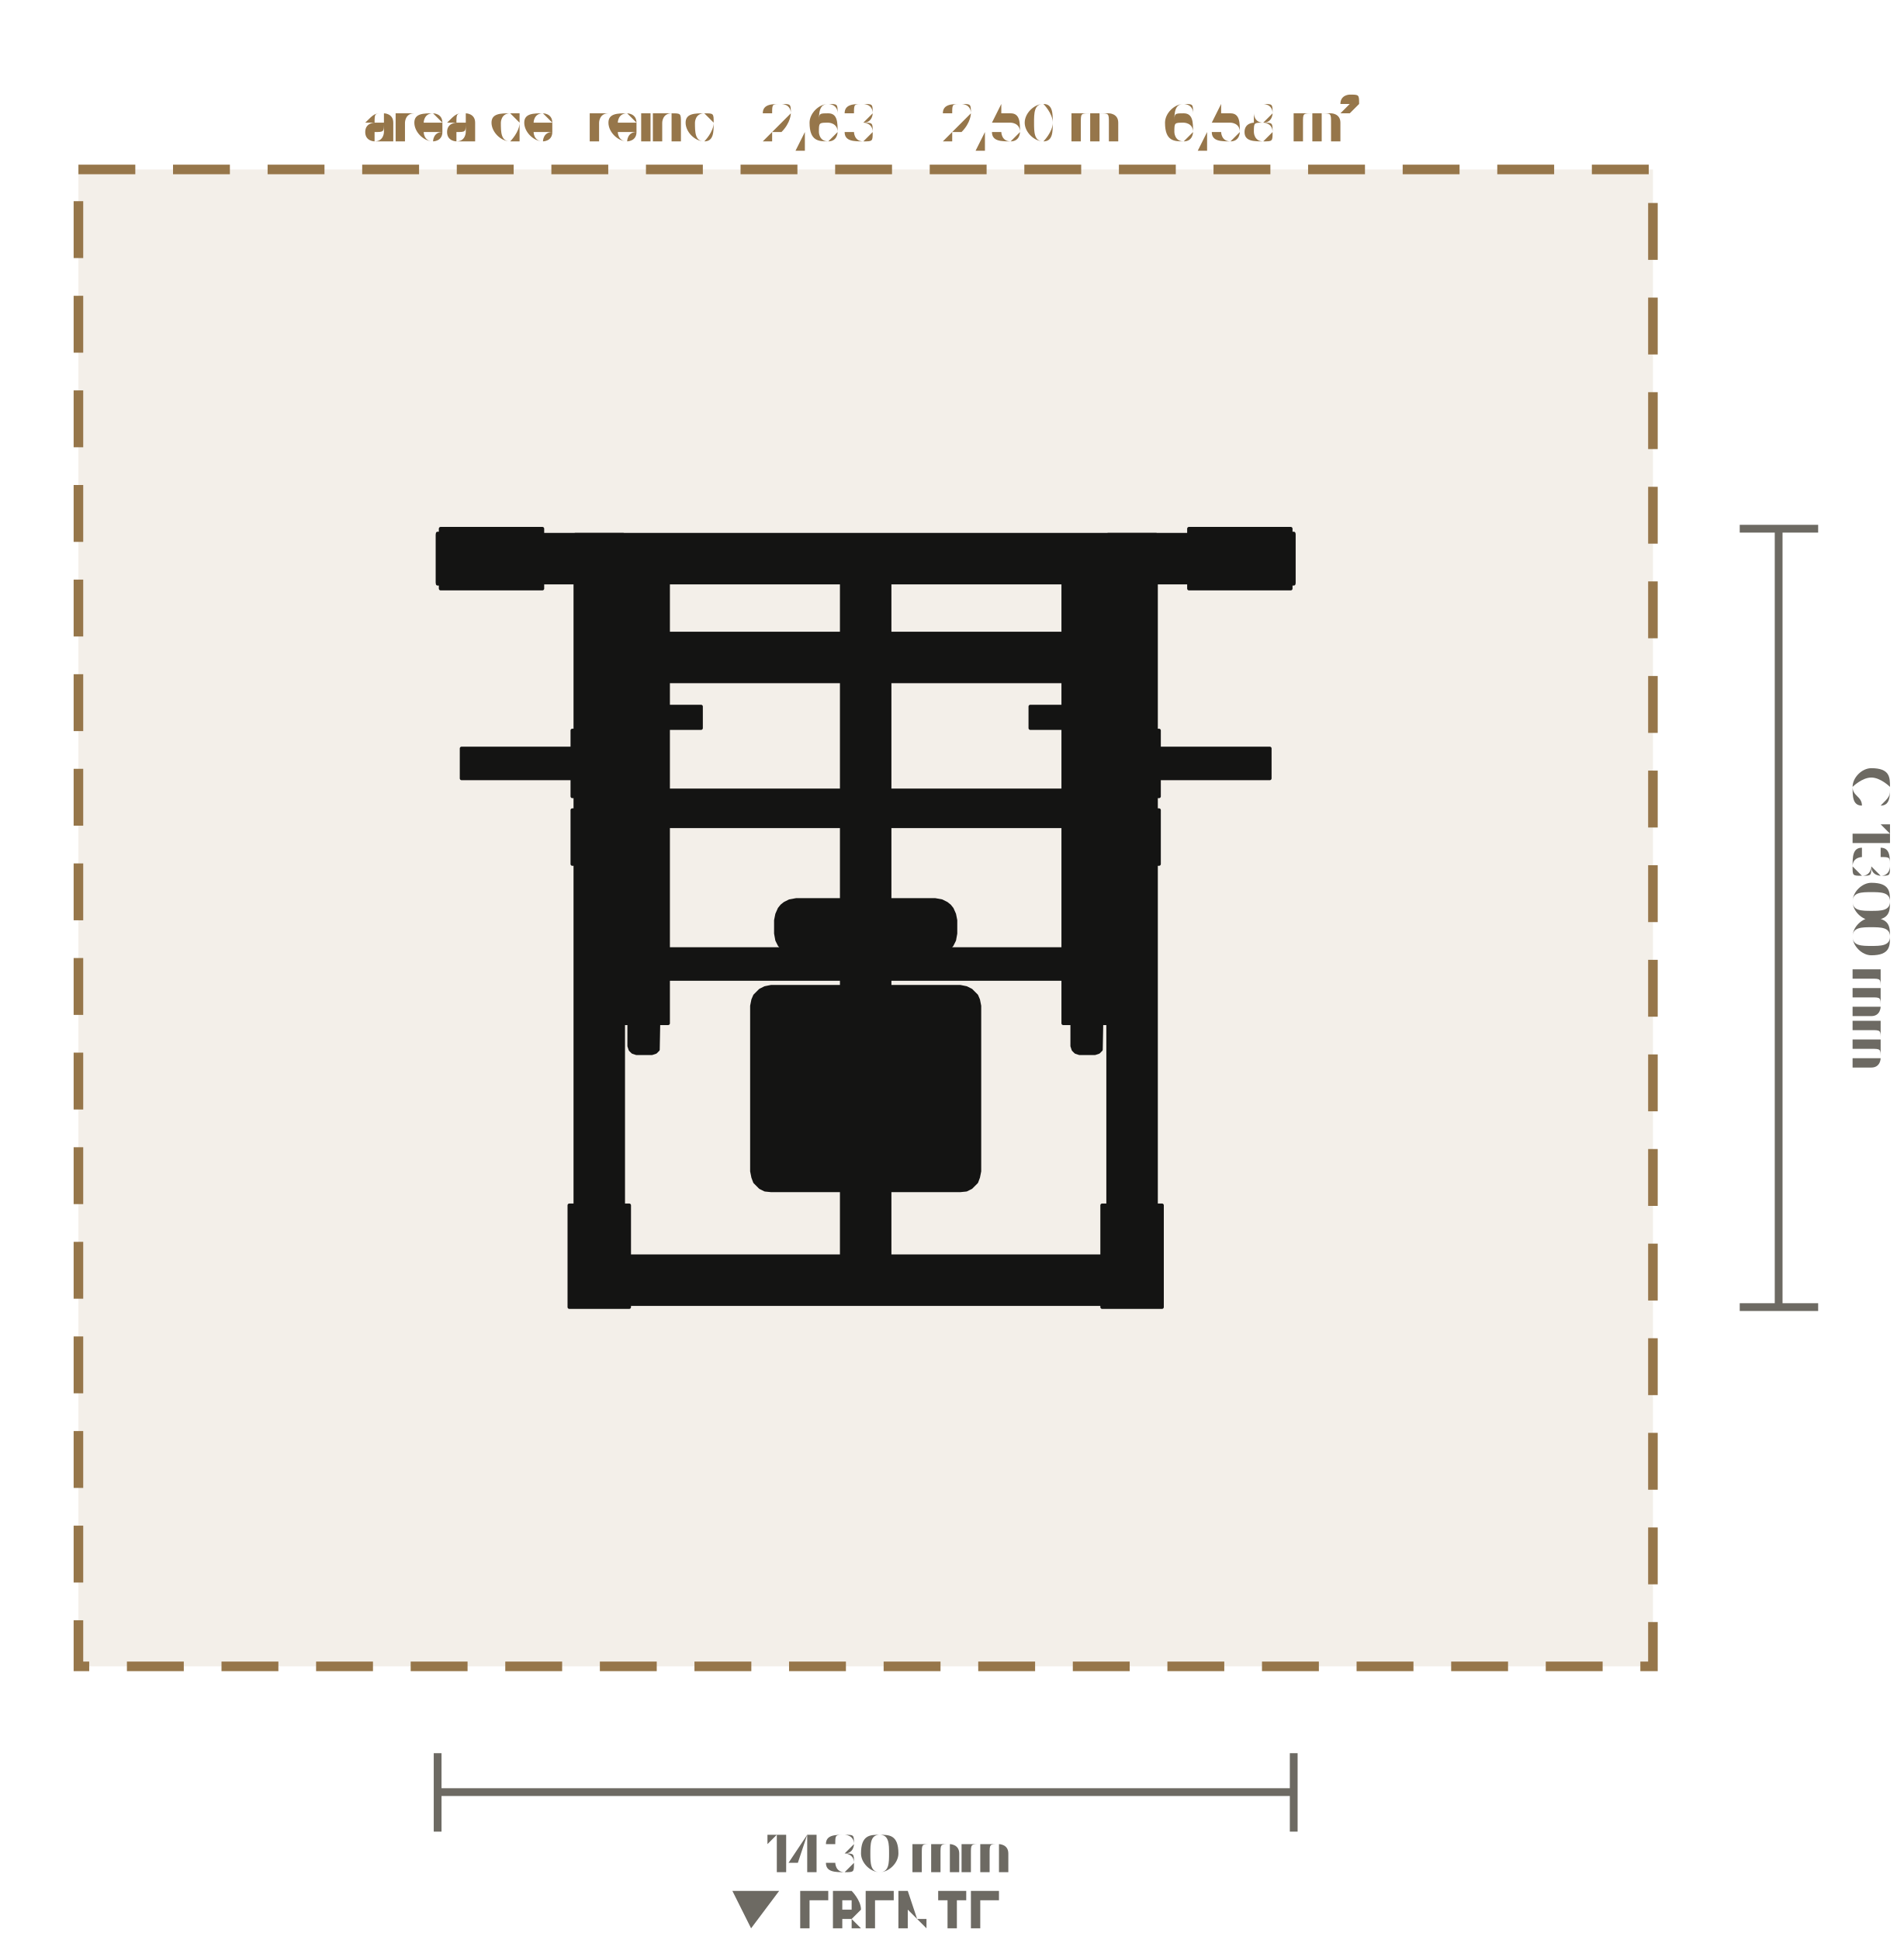
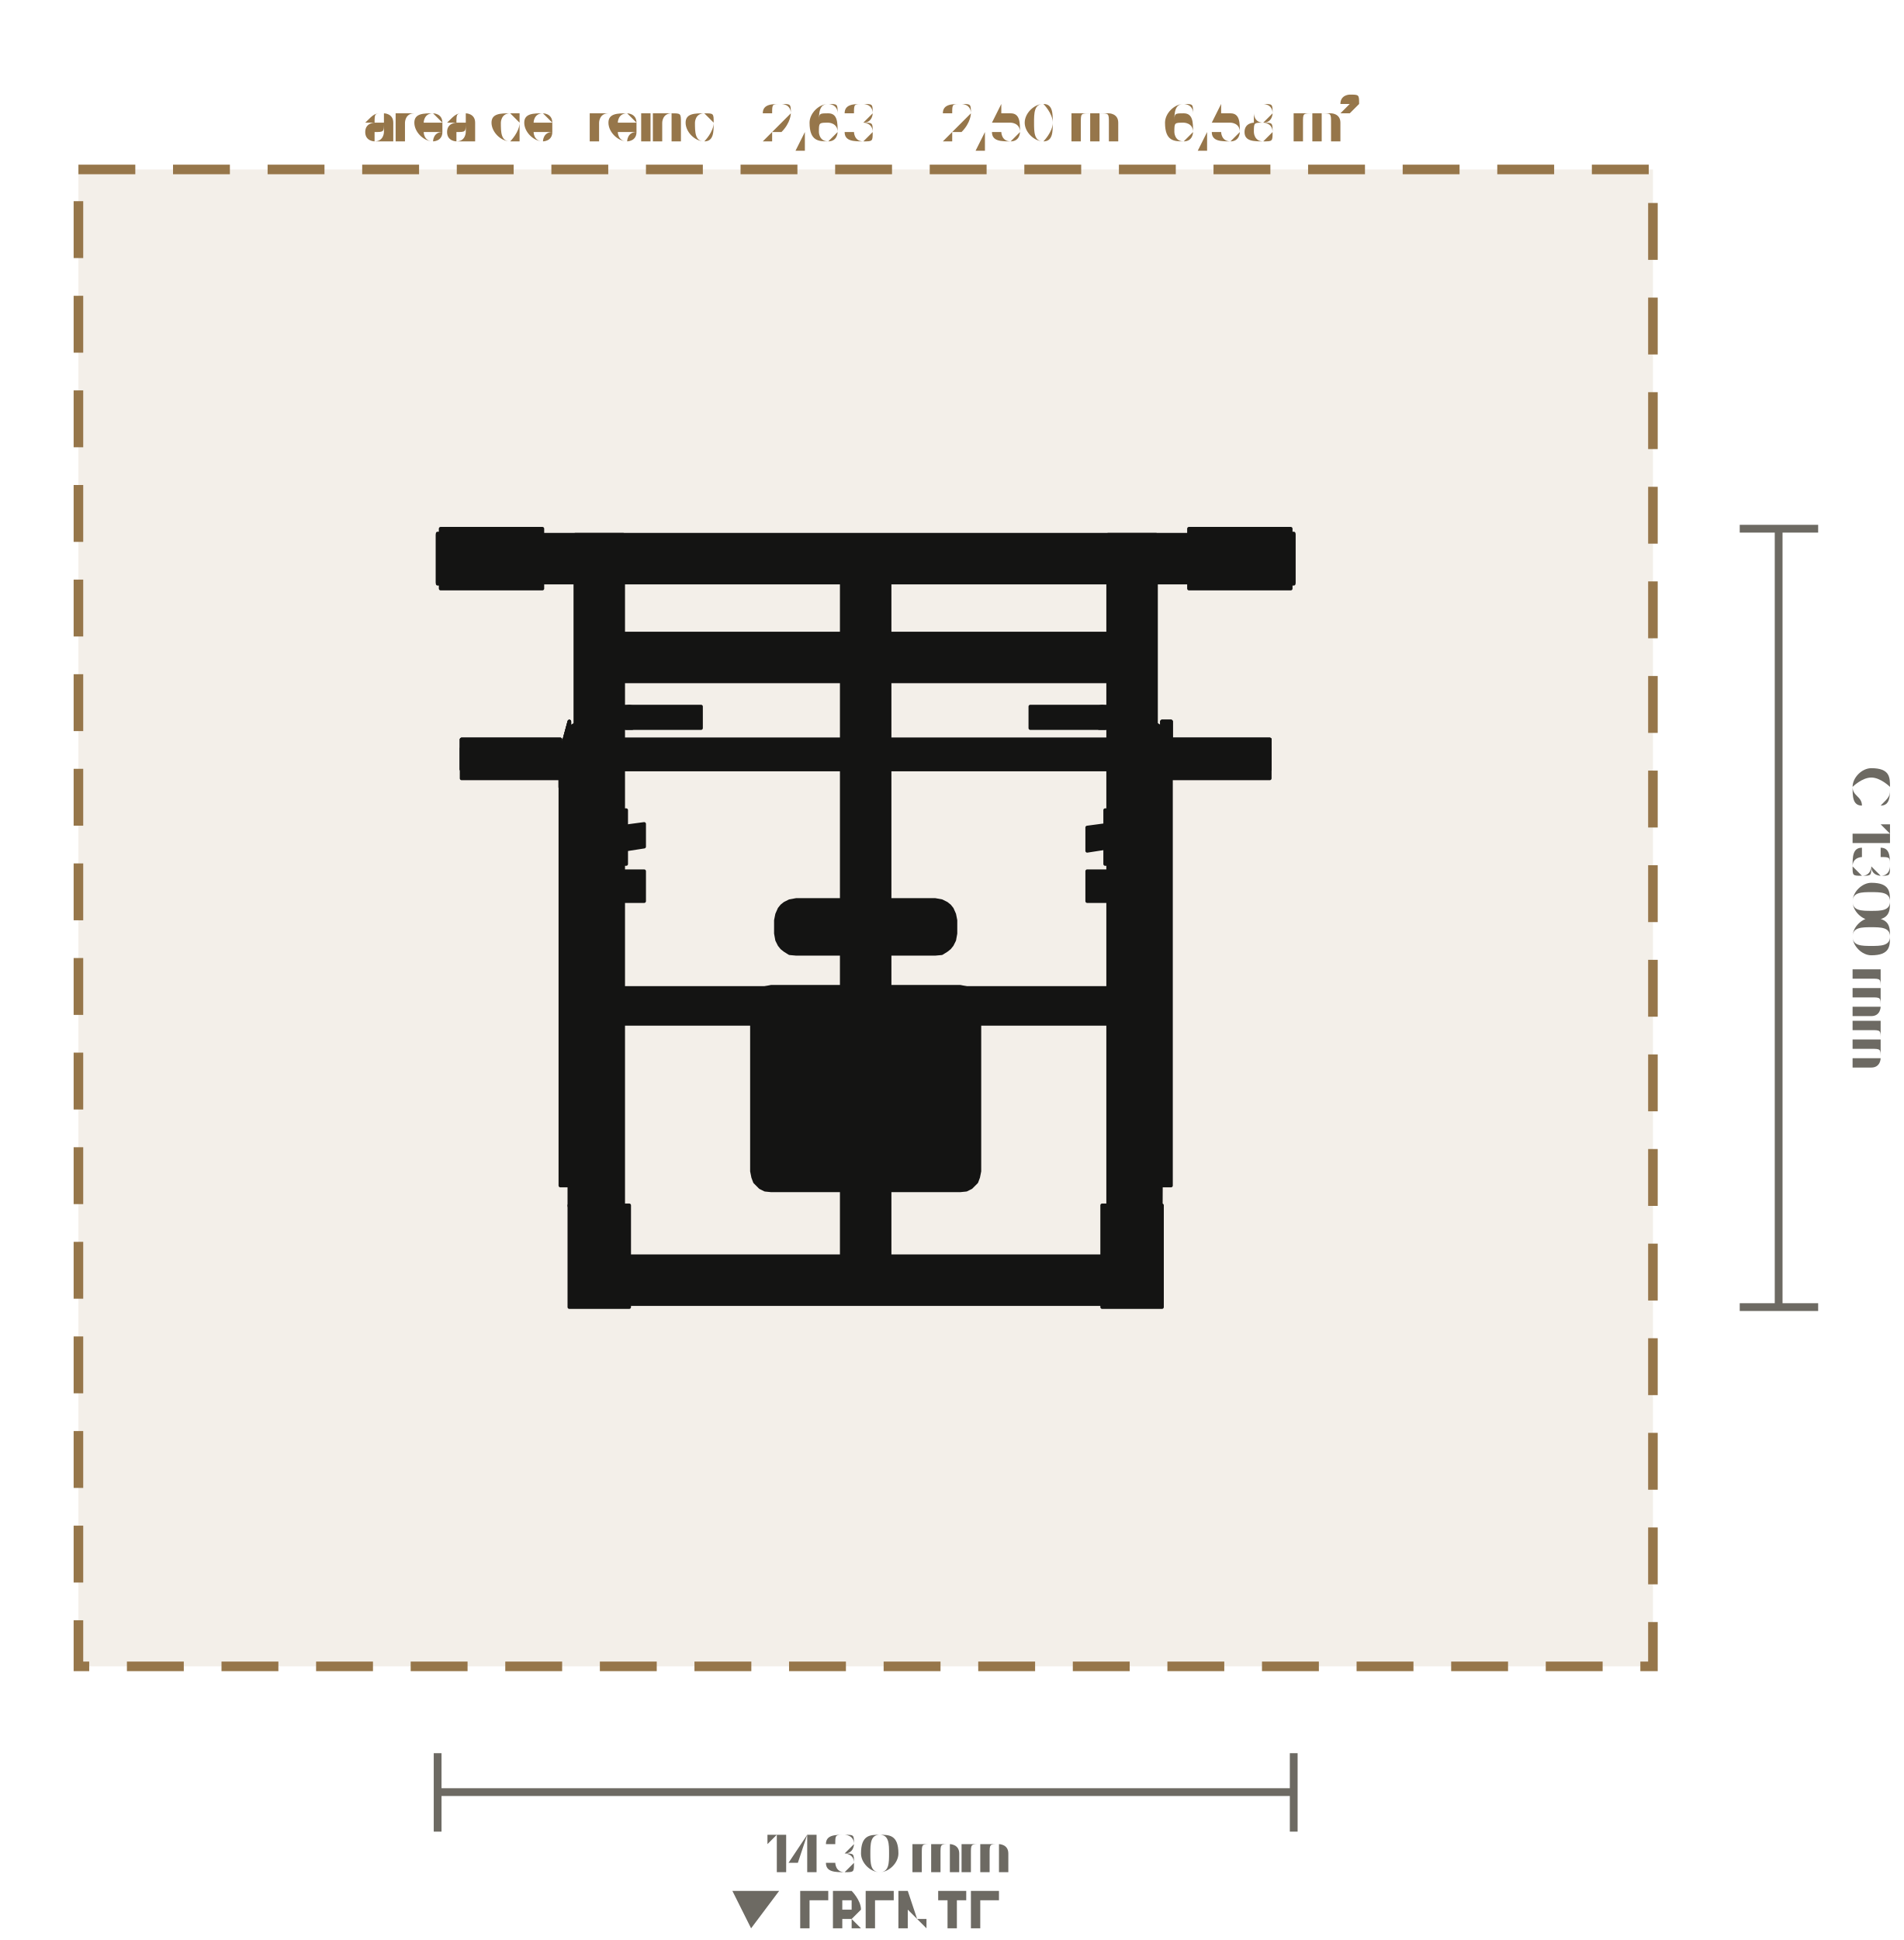
<svg xmlns="http://www.w3.org/2000/svg" viewBox="-1.446 -1.533 3.18 3.24" role="img" aria-label="Planta do Remada D.Y. (LD-A004): 1430 × 1300 mm, com 60 cm de área de treino em volta" data-equipment="LD-A004" data-unit="m">
  <rect class="eq-zone" x="-1.315" y="-1.25" width="2.63" height="2.5" style="fill:#96764a;fill-opacity:.12;stroke:#96764a;stroke-width:0.016;stroke-dasharray:0.095 0.063" />
  <text class="eq-zone-label" x="0" y="-1.297" style="font-family:Barlow,Inter,Arial,sans-serif;font-size:0.09px;fill:#96764a;text-anchor:middle">área de treino · 2,63 × 2,50 m · 6,58 m²</text>
  <g class="eq-parts">
    <polygon class="eq-part" points="-0.485,-0.64 -0.405,-0.64 -0.405,0.645 -0.485,0.645" style="fill:#141413;stroke:#141413;stroke-width:0.006;stroke-linejoin:round" />
    <polygon class="eq-part" points="-0.71,-0.65 -0.54,-0.65 -0.54,-0.55 -0.71,-0.55" style="fill:#141413;stroke:#141413;stroke-width:0.006;stroke-linejoin:round" />
    <polygon class="eq-part" points="-0.691,-0.6 -0.691,-0.603 -0.69,-0.606 -0.688,-0.608 -0.685,-0.61 -0.683,-0.611 -0.68,-0.611 -0.677,-0.611 -0.674,-0.61 -0.672,-0.608 -0.67,-0.606 -0.669,-0.603 -0.669,-0.6 -0.669,-0.597 -0.67,-0.595 -0.672,-0.592 -0.674,-0.591 -0.677,-0.59 -0.68,-0.589 -0.683,-0.59 -0.685,-0.591 -0.688,-0.592 -0.69,-0.595 -0.691,-0.597" style="fill:#141413;stroke:#141413;stroke-width:0.006;stroke-linejoin:round" />
    <polygon class="eq-part" points="-0.581,-0.6 -0.581,-0.603 -0.58,-0.606 -0.578,-0.608 -0.576,-0.61 -0.573,-0.611 -0.57,-0.611 -0.567,-0.611 -0.565,-0.61 -0.562,-0.608 -0.56,-0.606 -0.559,-0.603 -0.559,-0.6 -0.559,-0.597 -0.56,-0.595 -0.562,-0.592 -0.565,-0.591 -0.567,-0.59 -0.57,-0.589 -0.573,-0.59 -0.576,-0.591 -0.578,-0.592 -0.58,-0.595 -0.581,-0.597" style="fill:#141413;stroke:#141413;stroke-width:0.006;stroke-linejoin:round" />
    <polygon class="eq-part" points="-0.495,0.48 -0.395,0.48 -0.395,0.65 -0.495,0.65" style="fill:#141413;stroke:#141413;stroke-width:0.006;stroke-linejoin:round" />
    <polygon class="eq-part" points="-0.456,0.51 -0.456,0.507 -0.455,0.505 -0.453,0.502 -0.451,0.501 -0.448,0.499 -0.445,0.499 -0.442,0.499 -0.44,0.501 -0.437,0.502 -0.435,0.505 -0.434,0.507 -0.434,0.51 -0.434,0.513 -0.435,0.516 -0.437,0.518 -0.44,0.52 -0.442,0.521 -0.445,0.521 -0.448,0.521 -0.451,0.52 -0.453,0.518 -0.455,0.516 -0.456,0.513" style="fill:#141413;stroke:#141413;stroke-width:0.006;stroke-linejoin:round" />
    <polygon class="eq-part" points="-0.456,0.62 -0.456,0.617 -0.455,0.615 -0.453,0.612 -0.451,0.611 -0.448,0.61 -0.445,0.609 -0.442,0.61 -0.44,0.611 -0.437,0.612 -0.435,0.615 -0.434,0.617 -0.434,0.62 -0.434,0.623 -0.435,0.626 -0.437,0.628 -0.44,0.63 -0.442,0.631 -0.445,0.631 -0.448,0.631 -0.451,0.63 -0.453,0.628 -0.455,0.626 -0.456,0.623" style="fill:#141413;stroke:#141413;stroke-width:0.006;stroke-linejoin:round" />
    <polygon class="eq-part" points="-0.715,-0.642 -0.703,-0.642 -0.703,-0.558 -0.715,-0.558" style="fill:#141413;stroke:#141413;stroke-width:0.006;stroke-linejoin:round" />
    <polygon class="eq-part" points="-0.487,0.633 -0.403,0.633 -0.403,0.645 -0.487,0.645" style="fill:#141413;stroke:#141413;stroke-width:0.006;stroke-linejoin:round" />
    <polygon class="eq-part" points="0.405,-0.64 0.485,-0.64 0.485,0.645 0.405,0.645" style="fill:#141413;stroke:#141413;stroke-width:0.006;stroke-linejoin:round" />
    <polygon class="eq-part" points="0.54,-0.65 0.71,-0.65 0.71,-0.55 0.54,-0.55" style="fill:#141413;stroke:#141413;stroke-width:0.006;stroke-linejoin:round" />
    <polygon class="eq-part" points="0.559,-0.6 0.559,-0.603 0.56,-0.606 0.562,-0.608 0.565,-0.61 0.567,-0.611 0.57,-0.611 0.573,-0.611 0.576,-0.61 0.578,-0.608 0.58,-0.606 0.581,-0.603 0.581,-0.6 0.581,-0.597 0.58,-0.595 0.578,-0.592 0.576,-0.591 0.573,-0.59 0.57,-0.589 0.567,-0.59 0.565,-0.591 0.562,-0.592 0.56,-0.595 0.559,-0.597" style="fill:#141413;stroke:#141413;stroke-width:0.006;stroke-linejoin:round" />
    <polygon class="eq-part" points="0.669,-0.6 0.669,-0.603 0.67,-0.606 0.672,-0.608 0.674,-0.61 0.677,-0.611 0.68,-0.611 0.683,-0.611 0.685,-0.61 0.688,-0.608 0.69,-0.606 0.691,-0.603 0.691,-0.6 0.691,-0.597 0.69,-0.595 0.688,-0.592 0.685,-0.591 0.683,-0.59 0.68,-0.589 0.677,-0.59 0.674,-0.591 0.672,-0.592 0.67,-0.595 0.669,-0.597" style="fill:#141413;stroke:#141413;stroke-width:0.006;stroke-linejoin:round" />
    <polygon class="eq-part" points="0.395,0.48 0.495,0.48 0.495,0.65 0.395,0.65" style="fill:#141413;stroke:#141413;stroke-width:0.006;stroke-linejoin:round" />
    <polygon class="eq-part" points="0.434,0.51 0.434,0.507 0.435,0.505 0.437,0.502 0.44,0.501 0.442,0.499 0.445,0.499 0.448,0.499 0.451,0.501 0.453,0.502 0.455,0.505 0.456,0.507 0.456,0.51 0.456,0.513 0.455,0.516 0.453,0.518 0.451,0.52 0.448,0.521 0.445,0.521 0.442,0.521 0.44,0.52 0.437,0.518 0.435,0.516 0.434,0.513" style="fill:#141413;stroke:#141413;stroke-width:0.006;stroke-linejoin:round" />
    <polygon class="eq-part" points="0.434,0.62 0.434,0.617 0.435,0.615 0.437,0.612 0.44,0.611 0.442,0.61 0.445,0.609 0.448,0.61 0.451,0.611 0.453,0.612 0.455,0.615 0.456,0.617 0.456,0.62 0.456,0.623 0.455,0.626 0.453,0.628 0.451,0.63 0.448,0.631 0.445,0.631 0.442,0.631 0.44,0.63 0.437,0.628 0.435,0.626 0.434,0.623" style="fill:#141413;stroke:#141413;stroke-width:0.006;stroke-linejoin:round" />
    <polygon class="eq-part" points="0.703,-0.642 0.715,-0.642 0.715,-0.558 0.703,-0.558" style="fill:#141413;stroke:#141413;stroke-width:0.006;stroke-linejoin:round" />
    <polygon class="eq-part" points="0.403,0.633 0.487,0.633 0.487,0.645 0.403,0.645" style="fill:#141413;stroke:#141413;stroke-width:0.006;stroke-linejoin:round" />
    <polygon class="eq-part" points="-0.715,-0.64 0.715,-0.64 0.715,-0.56 -0.715,-0.56" style="fill:#141413;stroke:#141413;stroke-width:0.006;stroke-linejoin:round" />
    <polygon class="eq-part" points="-0.445,0.565 0.445,0.565 0.445,0.645 -0.445,0.645" style="fill:#141413;stroke:#141413;stroke-width:0.006;stroke-linejoin:round" />
    <polygon class="eq-part" points="-0.04,-0.6 0.04,-0.6 0.04,0.605 -0.04,0.605" style="fill:#141413;stroke:#141413;stroke-width:0.006;stroke-linejoin:round" />
    <polygon class="eq-part" points="-0.035,0.262 -0.035,0.259 -0.033,0.256 -0.032,0.254 -0.029,0.252 -0.026,0.251 -0.023,0.25 0.023,0.25 0.026,0.251 0.029,0.252 0.032,0.254 0.033,0.256 0.035,0.259 0.035,0.262 0.035,0.308 0.035,0.311 0.033,0.314 0.032,0.317 0.029,0.319 0.026,0.32 0.023,0.32 -0.023,0.32 -0.026,0.32 -0.029,0.319 -0.032,0.317 -0.033,0.314 -0.035,0.311 -0.035,0.308" style="fill:#141413;stroke:#141413;stroke-width:0.006;stroke-linejoin:round" />
    <polygon class="eq-part" points="-0.047,0.308 -0.047,0.263 -0.035,0.263 -0.035,0.308" style="fill:#141413;stroke:#141413;stroke-width:0.006;stroke-linejoin:round" />
    <polygon class="eq-part" points="-0.117,0.285 -0.117,0.283 -0.117,0.282 -0.117,0.28 -0.116,0.279 -0.116,0.279 -0.115,0.278 -0.035,0.278 -0.034,0.279 -0.034,0.279 -0.033,0.28 -0.033,0.282 -0.033,0.283 -0.033,0.285 -0.033,0.287 -0.033,0.289 -0.033,0.29 -0.034,0.291 -0.034,0.292 -0.035,0.292 -0.115,0.292 -0.116,0.292 -0.116,0.291 -0.117,0.29 -0.117,0.289 -0.117,0.287" style="fill:#141413;stroke:#141413;stroke-width:0.006;stroke-linejoin:round" />
    <polygon class="eq-part" points="-0.19,0.423 -0.19,0.147 -0.188,0.137 -0.185,0.13 -0.18,0.125 -0.176,0.121 -0.168,0.117 -0.158,0.115 0.158,0.115 0.168,0.117 0.176,0.121 0.18,0.125 0.185,0.13 0.188,0.137 0.19,0.147 0.19,0.423 0.188,0.433 0.185,0.441 0.18,0.446 0.176,0.45 0.168,0.454 0.158,0.455 -0.158,0.455 -0.168,0.454 -0.176,0.45 -0.18,0.446 -0.185,0.441 -0.188,0.433" style="fill:#141413;stroke:#141413;stroke-width:0.006;stroke-linejoin:round" />
    <polygon class="eq-part" points="-0.035,-0.068 -0.035,-0.071 -0.033,-0.074 -0.032,-0.076 -0.029,-0.078 -0.026,-0.079 -0.023,-0.08 0.023,-0.08 0.026,-0.079 0.029,-0.078 0.032,-0.076 0.033,-0.074 0.035,-0.071 0.035,-0.068 0.035,-0.022 0.035,-0.019 0.033,-0.016 0.032,-0.013 0.029,-0.011 0.026,-0.01 0.023,-0.01 -0.023,-0.01 -0.026,-0.01 -0.029,-0.011 -0.032,-0.013 -0.033,-0.016 -0.035,-0.019 -0.035,-0.022" style="fill:#141413;stroke:#141413;stroke-width:0.006;stroke-linejoin:round" />
    <polygon class="eq-part" points="-0.15,0.004 -0.148,-0.006 -0.144,-0.015 -0.14,-0.02 -0.135,-0.024 -0.127,-0.028 -0.116,-0.03 0.116,-0.03 0.127,-0.028 0.135,-0.024 0.14,-0.02 0.144,-0.015 0.148,-0.006 0.15,0.004 0.15,0.026 0.148,0.037 0.144,0.045 0.14,0.05 0.135,0.054 0.127,0.059 0.116,0.06 -0.116,0.06 -0.127,0.059 -0.135,0.054 -0.14,0.05 -0.144,0.045 -0.148,0.037 -0.15,0.026" style="fill:#141413;stroke:#141413;stroke-width:0.006;stroke-linejoin:round" />
    <polygon class="eq-part" points="-0.49,-0.18 -0.4,-0.18 -0.4,-0.09 -0.49,-0.09" style="fill:#141413;stroke:#141413;stroke-width:0.006;stroke-linejoin:round" />
    <polygon class="eq-part" points="-0.475,-0.346 -0.475,-0.353 -0.473,-0.363 -0.469,-0.368 -0.463,-0.369 -0.427,-0.369 -0.421,-0.368 -0.417,-0.363 -0.415,-0.357 -0.415,-0.353 -0.415,-0.346 -0.417,-0.114 -0.421,-0.11 -0.427,-0.109 -0.463,-0.109 -0.469,-0.11 -0.473,-0.114 -0.475,-0.119" style="fill:#141413;stroke:#141413;stroke-width:0.006;stroke-linejoin:round" />
    <polygon class="eq-part" points="-0.413,-0.335 -0.412,-0.339 -0.411,-0.344 -0.408,-0.347 -0.404,-0.35 -0.4,-0.352 -0.395,-0.353 -0.39,-0.352 -0.386,-0.35 -0.382,-0.347 -0.379,-0.344 -0.378,-0.339 -0.377,-0.335 -0.378,-0.33 -0.379,-0.326 -0.382,-0.322 -0.386,-0.319 -0.39,-0.317 -0.395,-0.317 -0.4,-0.317 -0.404,-0.319 -0.408,-0.322 -0.411,-0.326 -0.412,-0.33" style="fill:#141413;stroke:#141413;stroke-width:0.006;stroke-linejoin:round" />
    <polygon class="eq-part" points="-0.465,-0.345 -0.465,-0.348 -0.464,-0.35 -0.462,-0.352 -0.46,-0.353 -0.458,-0.354 -0.455,-0.355 -0.435,-0.355 -0.432,-0.354 -0.43,-0.353 -0.428,-0.352 -0.426,-0.35 -0.425,-0.348 -0.425,-0.345 -0.425,-0.324 -0.425,-0.322 -0.426,-0.32 -0.428,-0.318 -0.43,-0.316 -0.432,-0.315 -0.435,-0.315 -0.455,-0.315 -0.458,-0.315 -0.46,-0.316 -0.462,-0.318 -0.464,-0.32 -0.465,-0.322 -0.465,-0.324" style="fill:#141413;stroke:#141413;stroke-width:0.006;stroke-linejoin:round" />
    <polygon class="eq-part" points="-0.445,-0.353 -0.275,-0.353 -0.275,-0.317 -0.445,-0.317" style="fill:#141413;stroke:#141413;stroke-width:0.006;stroke-linejoin:round" />
    <polygon class="eq-part" points="-0.49,-0.313 -0.475,-0.313 -0.475,-0.203 -0.49,-0.203" style="fill:#141413;stroke:#141413;stroke-width:0.006;stroke-linejoin:round" />
    <polygon class="eq-part" points="-0.675,-0.283 -0.49,-0.283 -0.49,-0.233 -0.675,-0.233" style="fill:#141413;stroke:#141413;stroke-width:0.006;stroke-linejoin:round" />
    <polygon class="eq-part" points="0.4,-0.18 0.49,-0.18 0.49,-0.09 0.4,-0.09" style="fill:#141413;stroke:#141413;stroke-width:0.006;stroke-linejoin:round" />
    <polygon class="eq-part" points="0.415,-0.346 0.415,-0.353 0.417,-0.363 0.421,-0.368 0.427,-0.369 0.463,-0.369 0.469,-0.368 0.473,-0.363 0.475,-0.357 0.475,-0.353 0.475,-0.346 0.473,-0.114 0.469,-0.11 0.463,-0.109 0.427,-0.109 0.421,-0.11 0.417,-0.114 0.415,-0.119" style="fill:#141413;stroke:#141413;stroke-width:0.006;stroke-linejoin:round" />
    <polygon class="eq-part" points="0.377,-0.335 0.378,-0.339 0.379,-0.344 0.382,-0.347 0.386,-0.35 0.39,-0.352 0.395,-0.353 0.4,-0.352 0.404,-0.35 0.408,-0.347 0.411,-0.344 0.412,-0.339 0.413,-0.335 0.412,-0.33 0.411,-0.326 0.408,-0.322 0.404,-0.319 0.4,-0.317 0.395,-0.317 0.39,-0.317 0.386,-0.319 0.382,-0.322 0.379,-0.326 0.378,-0.33" style="fill:#141413;stroke:#141413;stroke-width:0.006;stroke-linejoin:round" />
    <polygon class="eq-part" points="0.425,-0.345 0.425,-0.348 0.426,-0.35 0.428,-0.352 0.43,-0.353 0.432,-0.354 0.435,-0.355 0.455,-0.355 0.458,-0.354 0.46,-0.353 0.462,-0.352 0.464,-0.35 0.465,-0.348 0.465,-0.345 0.465,-0.324 0.465,-0.322 0.464,-0.32 0.462,-0.318 0.46,-0.316 0.458,-0.315 0.455,-0.315 0.435,-0.315 0.432,-0.315 0.43,-0.316 0.428,-0.318 0.426,-0.32 0.425,-0.322 0.425,-0.324" style="fill:#141413;stroke:#141413;stroke-width:0.006;stroke-linejoin:round" />
    <polygon class="eq-part" points="0.275,-0.353 0.445,-0.353 0.445,-0.317 0.275,-0.317" style="fill:#141413;stroke:#141413;stroke-width:0.006;stroke-linejoin:round" />
    <polygon class="eq-part" points="0.475,-0.313 0.49,-0.313 0.49,-0.203 0.475,-0.203" style="fill:#141413;stroke:#141413;stroke-width:0.006;stroke-linejoin:round" />
    <polygon class="eq-part" points="0.49,-0.283 0.675,-0.283 0.675,-0.233 0.49,-0.233" style="fill:#141413;stroke:#141413;stroke-width:0.006;stroke-linejoin:round" />
-     <polygon class="eq-part" points="-0.395,-0.238 -0.395,-0.554 -0.393,-0.631 -0.389,-0.635 -0.383,-0.637 -0.357,-0.637 -0.351,-0.635 -0.347,-0.631 -0.345,-0.626 -0.345,-0.554 -0.345,-0.238 -0.347,-0.139 -0.351,-0.135 -0.357,-0.133 -0.383,-0.133 -0.389,-0.135 -0.393,-0.139 -0.395,-0.145" style="fill:#141413;stroke:#141413;stroke-width:0.006;stroke-linejoin:round" />
-     <polygon class="eq-part" points="-0.395,0.115 -0.395,0.04 -0.393,0.033 -0.389,0.029 -0.383,0.027 -0.357,0.027 -0.351,0.029 -0.347,0.033 -0.345,0.039 -0.345,0.04 -0.345,0.115 -0.347,0.22 -0.351,0.224 -0.357,0.226 -0.383,0.226 -0.389,0.224 -0.393,0.22 -0.395,0.214" style="fill:#141413;stroke:#141413;stroke-width:0.006;stroke-linejoin:round" />
-     <polygon class="eq-part" points="-0.395,-0.183 -0.345,-0.183 -0.345,0.077 -0.395,0.077" style="fill:#141413;stroke:#141413;stroke-width:0.006;stroke-linejoin:round" />
-     <polygon class="eq-part" points="-0.395,-0.233 -0.345,-0.233 -0.345,0.127 -0.395,0.127" style="fill:#141413;stroke:#141413;stroke-width:0.006;stroke-linejoin:round" />
-     <polygon class="eq-part" points="-0.41,0.176 -0.41,-0.59 -0.33,-0.59 -0.33,0.176" style="fill:#141413;stroke:#141413;stroke-width:0.006;stroke-linejoin:round" />
-     <polygon class="eq-part" points="0.345,-0.238 0.345,-0.554 0.347,-0.631 0.351,-0.635 0.357,-0.637 0.383,-0.637 0.389,-0.635 0.393,-0.631 0.395,-0.626 0.395,-0.554 0.395,-0.238 0.393,-0.139 0.389,-0.135 0.383,-0.133 0.357,-0.133 0.351,-0.135 0.347,-0.139 0.345,-0.145" style="fill:#141413;stroke:#141413;stroke-width:0.006;stroke-linejoin:round" />
-     <polygon class="eq-part" points="0.345,0.115 0.345,0.04 0.347,0.033 0.351,0.029 0.357,0.027 0.383,0.027 0.389,0.029 0.393,0.033 0.395,0.039 0.395,0.04 0.395,0.115 0.393,0.22 0.389,0.224 0.383,0.226 0.357,0.226 0.351,0.224 0.347,0.22 0.345,0.214" style="fill:#141413;stroke:#141413;stroke-width:0.006;stroke-linejoin:round" />
-     <polygon class="eq-part" points="0.345,-0.183 0.395,-0.183 0.395,0.077 0.345,0.077" style="fill:#141413;stroke:#141413;stroke-width:0.006;stroke-linejoin:round" />
-     <polygon class="eq-part" points="0.345,-0.233 0.395,-0.233 0.395,0.127 0.345,0.127" style="fill:#141413;stroke:#141413;stroke-width:0.006;stroke-linejoin:round" />
-     <polygon class="eq-part" points="0.33,0.176 0.33,-0.59 0.41,-0.59 0.41,0.176" style="fill:#141413;stroke:#141413;stroke-width:0.006;stroke-linejoin:round" />
-     <polygon class="eq-part" points="-0.37,-0.213 0.37,-0.213 0.37,-0.153 -0.37,-0.153" style="fill:#141413;stroke:#141413;stroke-width:0.006;stroke-linejoin:round" />
-     <polygon class="eq-part" points="-0.37,0.052 0.37,0.052 0.37,0.102 -0.37,0.102" style="fill:#141413;stroke:#141413;stroke-width:0.006;stroke-linejoin:round" />
+     <polygon class="eq-part" points="-0.495,-0.311 -0.495,-0.314 -0.493,-0.317 -0.491,-0.32 -0.489,-0.321 -0.486,-0.323 -0.483,-0.323 -0.457,-0.323 -0.454,-0.323 -0.451,-0.321 -0.449,-0.32 -0.447,-0.317 -0.445,-0.314 -0.445,-0.311 -0.445,-0.235 -0.445,-0.232 -0.447,-0.229 -0.449,-0.227 -0.451,-0.225 -0.454,-0.223 -0.457,-0.223 -0.483,-0.223 -0.486,-0.223 -0.489,-0.225 -0.491,-0.227 -0.493,-0.229 -0.495,-0.232 -0.495,-0.235" style="fill:#141413;stroke:#141413;stroke-width:0.006;stroke-linejoin:round" />
+     <polygon class="eq-part" points="-0.495,0.059 -0.495,0.038 -0.493,-0.053 -0.489,-0.058 -0.483,-0.059 -0.457,-0.059 -0.451,-0.058 -0.447,-0.053 -0.445,-0.047 -0.445,0.038 -0.445,0.059 -0.447,0.487 -0.451,0.491 -0.457,0.492 -0.483,0.492 -0.489,0.491 -0.493,0.487 -0.495,0.481" style="fill:#141413;stroke:#141413;stroke-width:0.006;stroke-linejoin:round" />
+     <polygon class="eq-part" points="-0.495,-0.273 -0.445,-0.273 -0.445,0.147 -0.495,0.147" style="fill:#141413;stroke:#141413;stroke-width:0.006;stroke-linejoin:round" />
+     <polygon class="eq-part" points="-0.495,0.165 -0.495,-0.273 -0.445,-0.273 -0.445,0.165" style="fill:#141413;stroke:#141413;stroke-width:0.006;stroke-linejoin:round" />
+     <polygon class="eq-part" points="-0.495,-0.273 -0.445,-0.273 -0.445,0.045 -0.495,0.045" style="fill:#141413;stroke:#141413;stroke-width:0.006;stroke-linejoin:round" />
+     <polygon class="eq-part" points="-0.51,-0.273 -0.43,-0.273 -0.43,0.447 -0.51,0.447" style="fill:#141413;stroke:#141413;stroke-width:0.006;stroke-linejoin:round" />
+     <polygon class="eq-part" points="-0.51,-0.259 -0.51,-0.273 -0.495,-0.328 -0.495,-0.218 -0.51,-0.218" style="fill:#141413;stroke:#141413;stroke-width:0.006;stroke-linejoin:round" />
+     <polygon class="eq-part" points="-0.675,-0.298 -0.51,-0.298 -0.51,-0.248 -0.675,-0.248" style="fill:#141413;stroke:#141413;stroke-width:0.006;stroke-linejoin:round" />
+     <polygon class="eq-part" points="-0.51,-0.259 -0.51,-0.273 -0.495,-0.328 -0.495,-0.218 -0.51,-0.218" style="fill:#141413;stroke:#141413;stroke-width:0.006;stroke-linejoin:round" />
+     <polygon class="eq-part" points="-0.675,-0.298 -0.51,-0.298 -0.51,-0.248 -0.675,-0.248" style="fill:#141413;stroke:#141413;stroke-width:0.006;stroke-linejoin:round" />
+     <polygon class="eq-part" points="-0.51,-0.259 -0.51,-0.273 -0.495,-0.328 -0.495,-0.218 -0.51,-0.218" style="fill:#141413;stroke:#141413;stroke-width:0.006;stroke-linejoin:round" />
+     <polygon class="eq-part" points="-0.675,-0.298 -0.51,-0.298 -0.51,-0.248 -0.675,-0.248" style="fill:#141413;stroke:#141413;stroke-width:0.006;stroke-linejoin:round" />
+     <polygon class="eq-part" points="-0.47,-0.078 -0.37,-0.078 -0.37,-0.028 -0.47,-0.028" style="fill:#141413;stroke:#141413;stroke-width:0.006;stroke-linejoin:round" />
+     <polygon class="eq-part" points="0.445,-0.311 0.445,-0.314 0.447,-0.317 0.449,-0.32 0.451,-0.321 0.454,-0.323 0.457,-0.323 0.483,-0.323 0.486,-0.323 0.489,-0.321 0.491,-0.32 0.493,-0.317 0.495,-0.314 0.495,-0.311 0.495,-0.235 0.495,-0.232 0.493,-0.229 0.491,-0.227 0.489,-0.225 0.486,-0.223 0.483,-0.223 0.457,-0.223 0.454,-0.223 0.451,-0.225 0.449,-0.227 0.447,-0.229 0.445,-0.232 0.445,-0.235" style="fill:#141413;stroke:#141413;stroke-width:0.006;stroke-linejoin:round" />
+     <polygon class="eq-part" points="0.445,0.059 0.445,0.038 0.447,-0.053 0.451,-0.058 0.457,-0.059 0.483,-0.059 0.489,-0.058 0.493,-0.053 0.495,-0.047 0.495,0.038 0.495,0.059 0.493,0.487 0.489,0.491 0.483,0.492 0.457,0.492 0.451,0.491 0.447,0.487 0.445,0.481" style="fill:#141413;stroke:#141413;stroke-width:0.006;stroke-linejoin:round" />
+     <polygon class="eq-part" points="0.445,-0.273 0.495,-0.273 0.495,0.147 0.445,0.147" style="fill:#141413;stroke:#141413;stroke-width:0.006;stroke-linejoin:round" />
+     <polygon class="eq-part" points="0.445,0.165 0.445,-0.273 0.495,-0.273 0.495,0.165" style="fill:#141413;stroke:#141413;stroke-width:0.006;stroke-linejoin:round" />
+     <polygon class="eq-part" points="0.445,-0.273 0.495,-0.273 0.495,0.045 0.445,0.045" style="fill:#141413;stroke:#141413;stroke-width:0.006;stroke-linejoin:round" />
+     <polygon class="eq-part" points="0.43,0.447 0.43,-0.273 0.51,-0.273 0.51,0.447" style="fill:#141413;stroke:#141413;stroke-width:0.006;stroke-linejoin:round" />
+     <polygon class="eq-part" points="0.495,-0.328 0.51,-0.328 0.51,-0.287 0.51,-0.273 0.495,-0.218" style="fill:#141413;stroke:#141413;stroke-width:0.006;stroke-linejoin:round" />
+     <polygon class="eq-part" points="0.51,-0.298 0.675,-0.298 0.675,-0.248 0.51,-0.248" style="fill:#141413;stroke:#141413;stroke-width:0.006;stroke-linejoin:round" />
+     <polygon class="eq-part" points="0.495,-0.328 0.51,-0.328 0.51,-0.287 0.51,-0.273 0.495,-0.218" style="fill:#141413;stroke:#141413;stroke-width:0.006;stroke-linejoin:round" />
+     <polygon class="eq-part" points="0.51,-0.298 0.675,-0.298 0.675,-0.248 0.51,-0.248" style="fill:#141413;stroke:#141413;stroke-width:0.006;stroke-linejoin:round" />
+     <polygon class="eq-part" points="0.495,-0.328 0.51,-0.328 0.51,-0.287 0.51,-0.273 0.495,-0.218" style="fill:#141413;stroke:#141413;stroke-width:0.006;stroke-linejoin:round" />
+     <polygon class="eq-part" points="0.51,-0.298 0.675,-0.298 0.675,-0.248 0.51,-0.248" style="fill:#141413;stroke:#141413;stroke-width:0.006;stroke-linejoin:round" />
+     <polygon class="eq-part" points="0.37,-0.078 0.47,-0.078 0.47,-0.028 0.37,-0.028" style="fill:#141413;stroke:#141413;stroke-width:0.006;stroke-linejoin:round" />
+     <polygon class="eq-part" points="-0.47,0.117 0.47,0.117 0.47,0.177 -0.47,0.177" style="fill:#141413;stroke:#141413;stroke-width:0.006;stroke-linejoin:round" />
+     <polygon class="eq-part" points="-0.47,-0.298 0.47,-0.298 0.47,-0.248 -0.47,-0.248" style="fill:#141413;stroke:#141413;stroke-width:0.006;stroke-linejoin:round" />
+     <polygon class="eq-part" points="-0.47,-0.298 0.47,-0.298 0.47,-0.248 -0.47,-0.248" style="fill:#141413;stroke:#141413;stroke-width:0.006;stroke-linejoin:round" />
    <polygon class="eq-part" points="-0.415,-0.146 -0.415,-0.151 -0.37,-0.157 -0.37,-0.123 -0.37,-0.119 -0.415,-0.112" style="fill:#141413;stroke:#141413;stroke-width:0.006;stroke-linejoin:round" />
    <polygon class="eq-part" points="0.37,-0.146 0.37,-0.151 0.415,-0.157 0.415,-0.123 0.415,-0.119 0.37,-0.112" style="fill:#141413;stroke:#141413;stroke-width:0.006;stroke-linejoin:round" />
    <polygon class="eq-part" points="-0.445,-0.475 0.445,-0.475 0.445,-0.395 -0.445,-0.395" style="fill:#141413;stroke:#141413;stroke-width:0.006;stroke-linejoin:round" />
    <polygon class="eq-part" points="-0.422,-0.515 -0.41,-0.515 -0.41,-0.355 -0.422,-0.355" style="fill:#141413;stroke:#141413;stroke-width:0.006;stroke-linejoin:round" />
    <polygon class="eq-part" points="-0.43,-0.396 -0.422,-0.396 -0.422,-0.374 -0.43,-0.374" style="fill:#141413;stroke:#141413;stroke-width:0.006;stroke-linejoin:round" />
    <polygon class="eq-part" points="-0.43,-0.496 -0.422,-0.496 -0.422,-0.474 -0.43,-0.474" style="fill:#141413;stroke:#141413;stroke-width:0.006;stroke-linejoin:round" />
    <polygon class="eq-part" points="0.41,-0.515 0.422,-0.515 0.422,-0.355 0.41,-0.355" style="fill:#141413;stroke:#141413;stroke-width:0.006;stroke-linejoin:round" />
    <polygon class="eq-part" points="0.422,-0.396 0.43,-0.396 0.43,-0.374 0.422,-0.374" style="fill:#141413;stroke:#141413;stroke-width:0.006;stroke-linejoin:round" />
    <polygon class="eq-part" points="0.422,-0.496 0.43,-0.496 0.43,-0.474 0.422,-0.474" style="fill:#141413;stroke:#141413;stroke-width:0.006;stroke-linejoin:round" />
  </g>
  <line class="eq-dim" x1="-0.715" y1="1.46" x2="0.715" y2="1.46" style="stroke:#6d6a63;stroke-width:0.013" />
  <line class="eq-dim" x1="-0.715" y1="1.395" x2="-0.715" y2="1.526" style="stroke:#6d6a63;stroke-width:0.013" />
  <line class="eq-dim" x1="0.715" y1="1.395" x2="0.715" y2="1.526" style="stroke:#6d6a63;stroke-width:0.013" />
  <text class="eq-text" x="0" y="1.593" style="font-family:Barlow,Inter,Arial,sans-serif;font-size:0.095px;fill:#6d6a63;text-anchor:middle">L 1430 mm</text>
  <line class="eq-dim" x1="1.525" y1="-0.65" x2="1.525" y2="0.65" style="stroke:#6d6a63;stroke-width:0.013" />
  <line class="eq-dim" x1="1.46" y1="-0.65" x2="1.591" y2="-0.65" style="stroke:#6d6a63;stroke-width:0.013" />
  <line class="eq-dim" x1="1.46" y1="0.65" x2="1.591" y2="0.65" style="stroke:#6d6a63;stroke-width:0.013" />
  <text class="eq-text" x="1.649" y="0" transform="rotate(90 1.6485 0)" style="font-family:Barlow,Inter,Arial,sans-serif;font-size:0.095px;fill:#6d6a63;text-anchor:middle">C 1300 mm</text>
  <text class="eq-text" x="0" y="1.688" style="font-family:Barlow,Inter,Arial,sans-serif;font-size:0.095px;fill:#6d6a63;text-anchor:middle;font-size:0.076px;letter-spacing:.1em">▼ FRENTE</text>
</svg>
